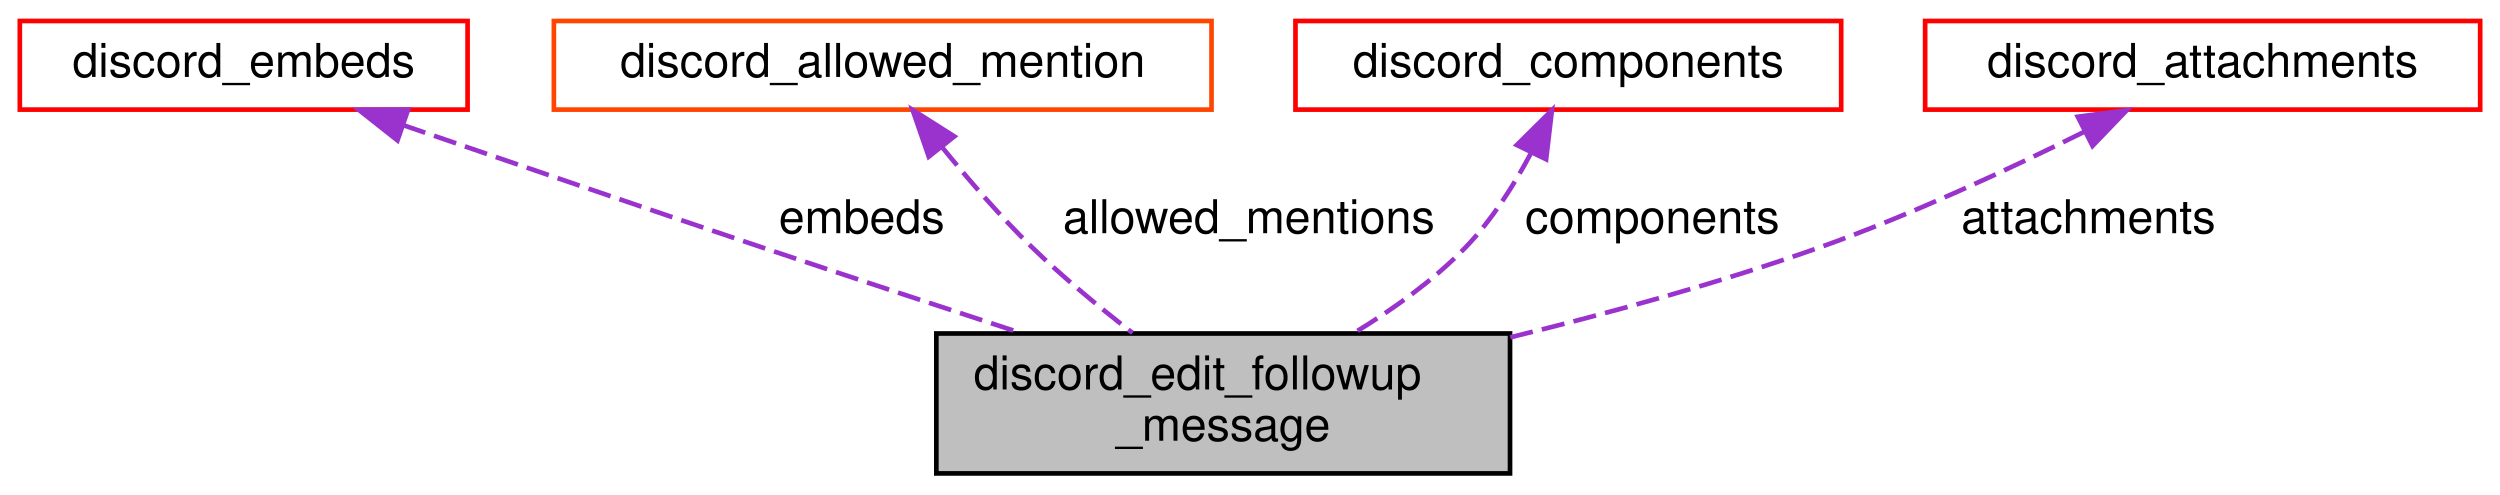
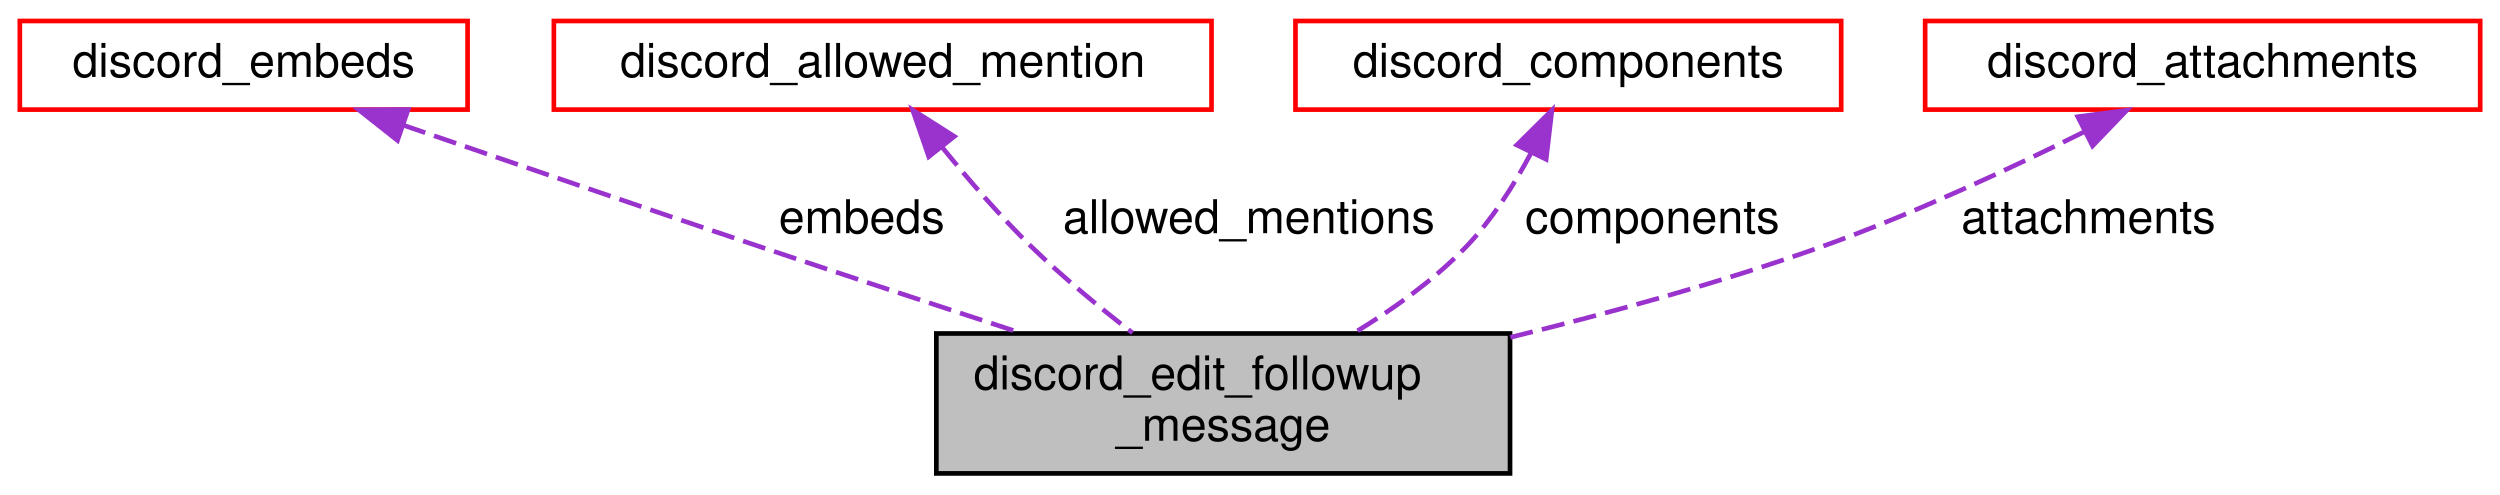
<svg xmlns="http://www.w3.org/2000/svg" xmlns:xlink="http://www.w3.org/1999/xlink" width="536pt" height="106pt" viewBox="0.00 0.00 535.50 106.00">
  <g id="graph0" class="graph" transform="scale(1 1) rotate(0) translate(4 102)">
    <g id="node1" class="node">
      <g id="a_node1">
        <a xlink:title=" ">
          <polygon fill="#bfbfbf" stroke="black" points="196.5,-0.5 196.5,-30.5 319.5,-30.5 319.5,-0.5 196.5,-0.5" />
          <text text-anchor="start" x="204.5" y="-18.5" font-family="Helvetica,sans-Serif" font-size="10.00">discord_edit_followup</text>
          <text text-anchor="middle" x="258" y="-7.5" font-family="Helvetica,sans-Serif" font-size="10.00">_message</text>
        </a>
      </g>
    </g>
    <g id="node2" class="node">
      <g id="a_node2">
        <a xlink:href="structdiscord__embeds.html" target="_top" xlink:title=" ">
          <polygon fill="none" stroke="red" points="0,-78.5 0,-97.5 96,-97.5 96,-78.5 0,-78.5" />
          <text text-anchor="middle" x="48" y="-85.5" font-family="Helvetica,sans-Serif" font-size="10.00">discord_embeds</text>
        </a>
      </g>
    </g>
    <g id="edge1" class="edge">
      <path fill="none" stroke="#9a32cd" stroke-dasharray="5,2" d="M82.19,-75.17C104.12,-67.61 133.21,-57.65 159,-49 177.18,-42.9 197.28,-36.28 214.59,-30.62" />
      <polygon fill="#9a32cd" stroke="#9a32cd" points="80.97,-71.89 72.66,-78.46 83.25,-78.51 80.97,-71.89" />
      <text text-anchor="middle" x="180.5" y="-52" font-family="Helvetica,sans-Serif" font-size="10.00"> embeds</text>
    </g>
    <g id="node3" class="node">
      <g id="a_node3">
        <a xlink:href="structdiscord__allowed__mention.html" target="_top" xlink:title=" ">
-           <polygon fill="none" stroke="orangered" points="114.5,-78.5 114.5,-97.5 255.5,-97.5 255.5,-78.5 114.5,-78.5" />
+           <polygon fill="none" stroke="red" points="114.5,-78.5 114.5,-97.5 255.5,-97.5 255.5,-78.5 114.5,-78.5" />
          <text text-anchor="middle" x="185" y="-85.5" font-family="Helvetica,sans-Serif" font-size="10.00">discord_allowed_mention</text>
        </a>
      </g>
    </g>
    <g id="edge2" class="edge">
      <path fill="none" stroke="#9a32cd" stroke-dasharray="5,2" d="M197.76,-70.41C203.37,-63.51 210.21,-55.59 217,-49 223.65,-42.55 231.51,-36.08 238.56,-30.63" />
      <polygon fill="#9a32cd" stroke="#9a32cd" points="194.88,-68.41 191.41,-78.43 200.36,-72.75 194.88,-68.41" />
      <text text-anchor="middle" x="263.5" y="-52" font-family="Helvetica,sans-Serif" font-size="10.00"> allowed_mentions</text>
    </g>
    <g id="node4" class="node">
      <g id="a_node4">
        <a xlink:href="structdiscord__components.html" target="_top" xlink:title=" ">
          <polygon fill="none" stroke="red" points="273.5,-78.5 273.5,-97.5 390.5,-97.5 390.5,-78.5 273.5,-78.5" />
          <text text-anchor="middle" x="332" y="-85.5" font-family="Helvetica,sans-Serif" font-size="10.00">discord_components</text>
        </a>
      </g>
    </g>
    <g id="edge3" class="edge">
      <path fill="none" stroke="#9a32cd" stroke-dasharray="5,2" d="M323.99,-69.16C320.37,-62.35 315.62,-54.82 310,-49 303.12,-41.88 294.37,-35.65 286.03,-30.59" />
      <polygon fill="#9a32cd" stroke="#9a32cd" points="320.95,-70.91 328.48,-78.36 327.24,-67.84 320.95,-70.91" />
      <text text-anchor="middle" x="350" y="-52" font-family="Helvetica,sans-Serif" font-size="10.00"> components</text>
    </g>
    <g id="node5" class="node">
      <g id="a_node5">
        <a xlink:href="structdiscord__attachments.html" target="_top" xlink:title=" ">
          <polygon fill="none" stroke="red" points="408.5,-78.5 408.5,-97.5 527.5,-97.5 527.5,-78.5 408.5,-78.5" />
          <text text-anchor="middle" x="468" y="-85.5" font-family="Helvetica,sans-Serif" font-size="10.00">discord_attachments</text>
        </a>
      </g>
    </g>
    <g id="edge4" class="edge">
      <path fill="none" stroke="#9a32cd" stroke-dasharray="5,2" d="M442.54,-73.71C426.6,-65.77 405.47,-55.92 386,-49 364.72,-41.44 340.86,-34.89 319.57,-29.68" />
      <polygon fill="#9a32cd" stroke="#9a32cd" points="441.23,-76.97 451.73,-78.36 444.39,-70.72 441.23,-76.97" />
      <text text-anchor="middle" x="443.5" y="-52" font-family="Helvetica,sans-Serif" font-size="10.00"> attachments</text>
    </g>
  </g>
</svg>
